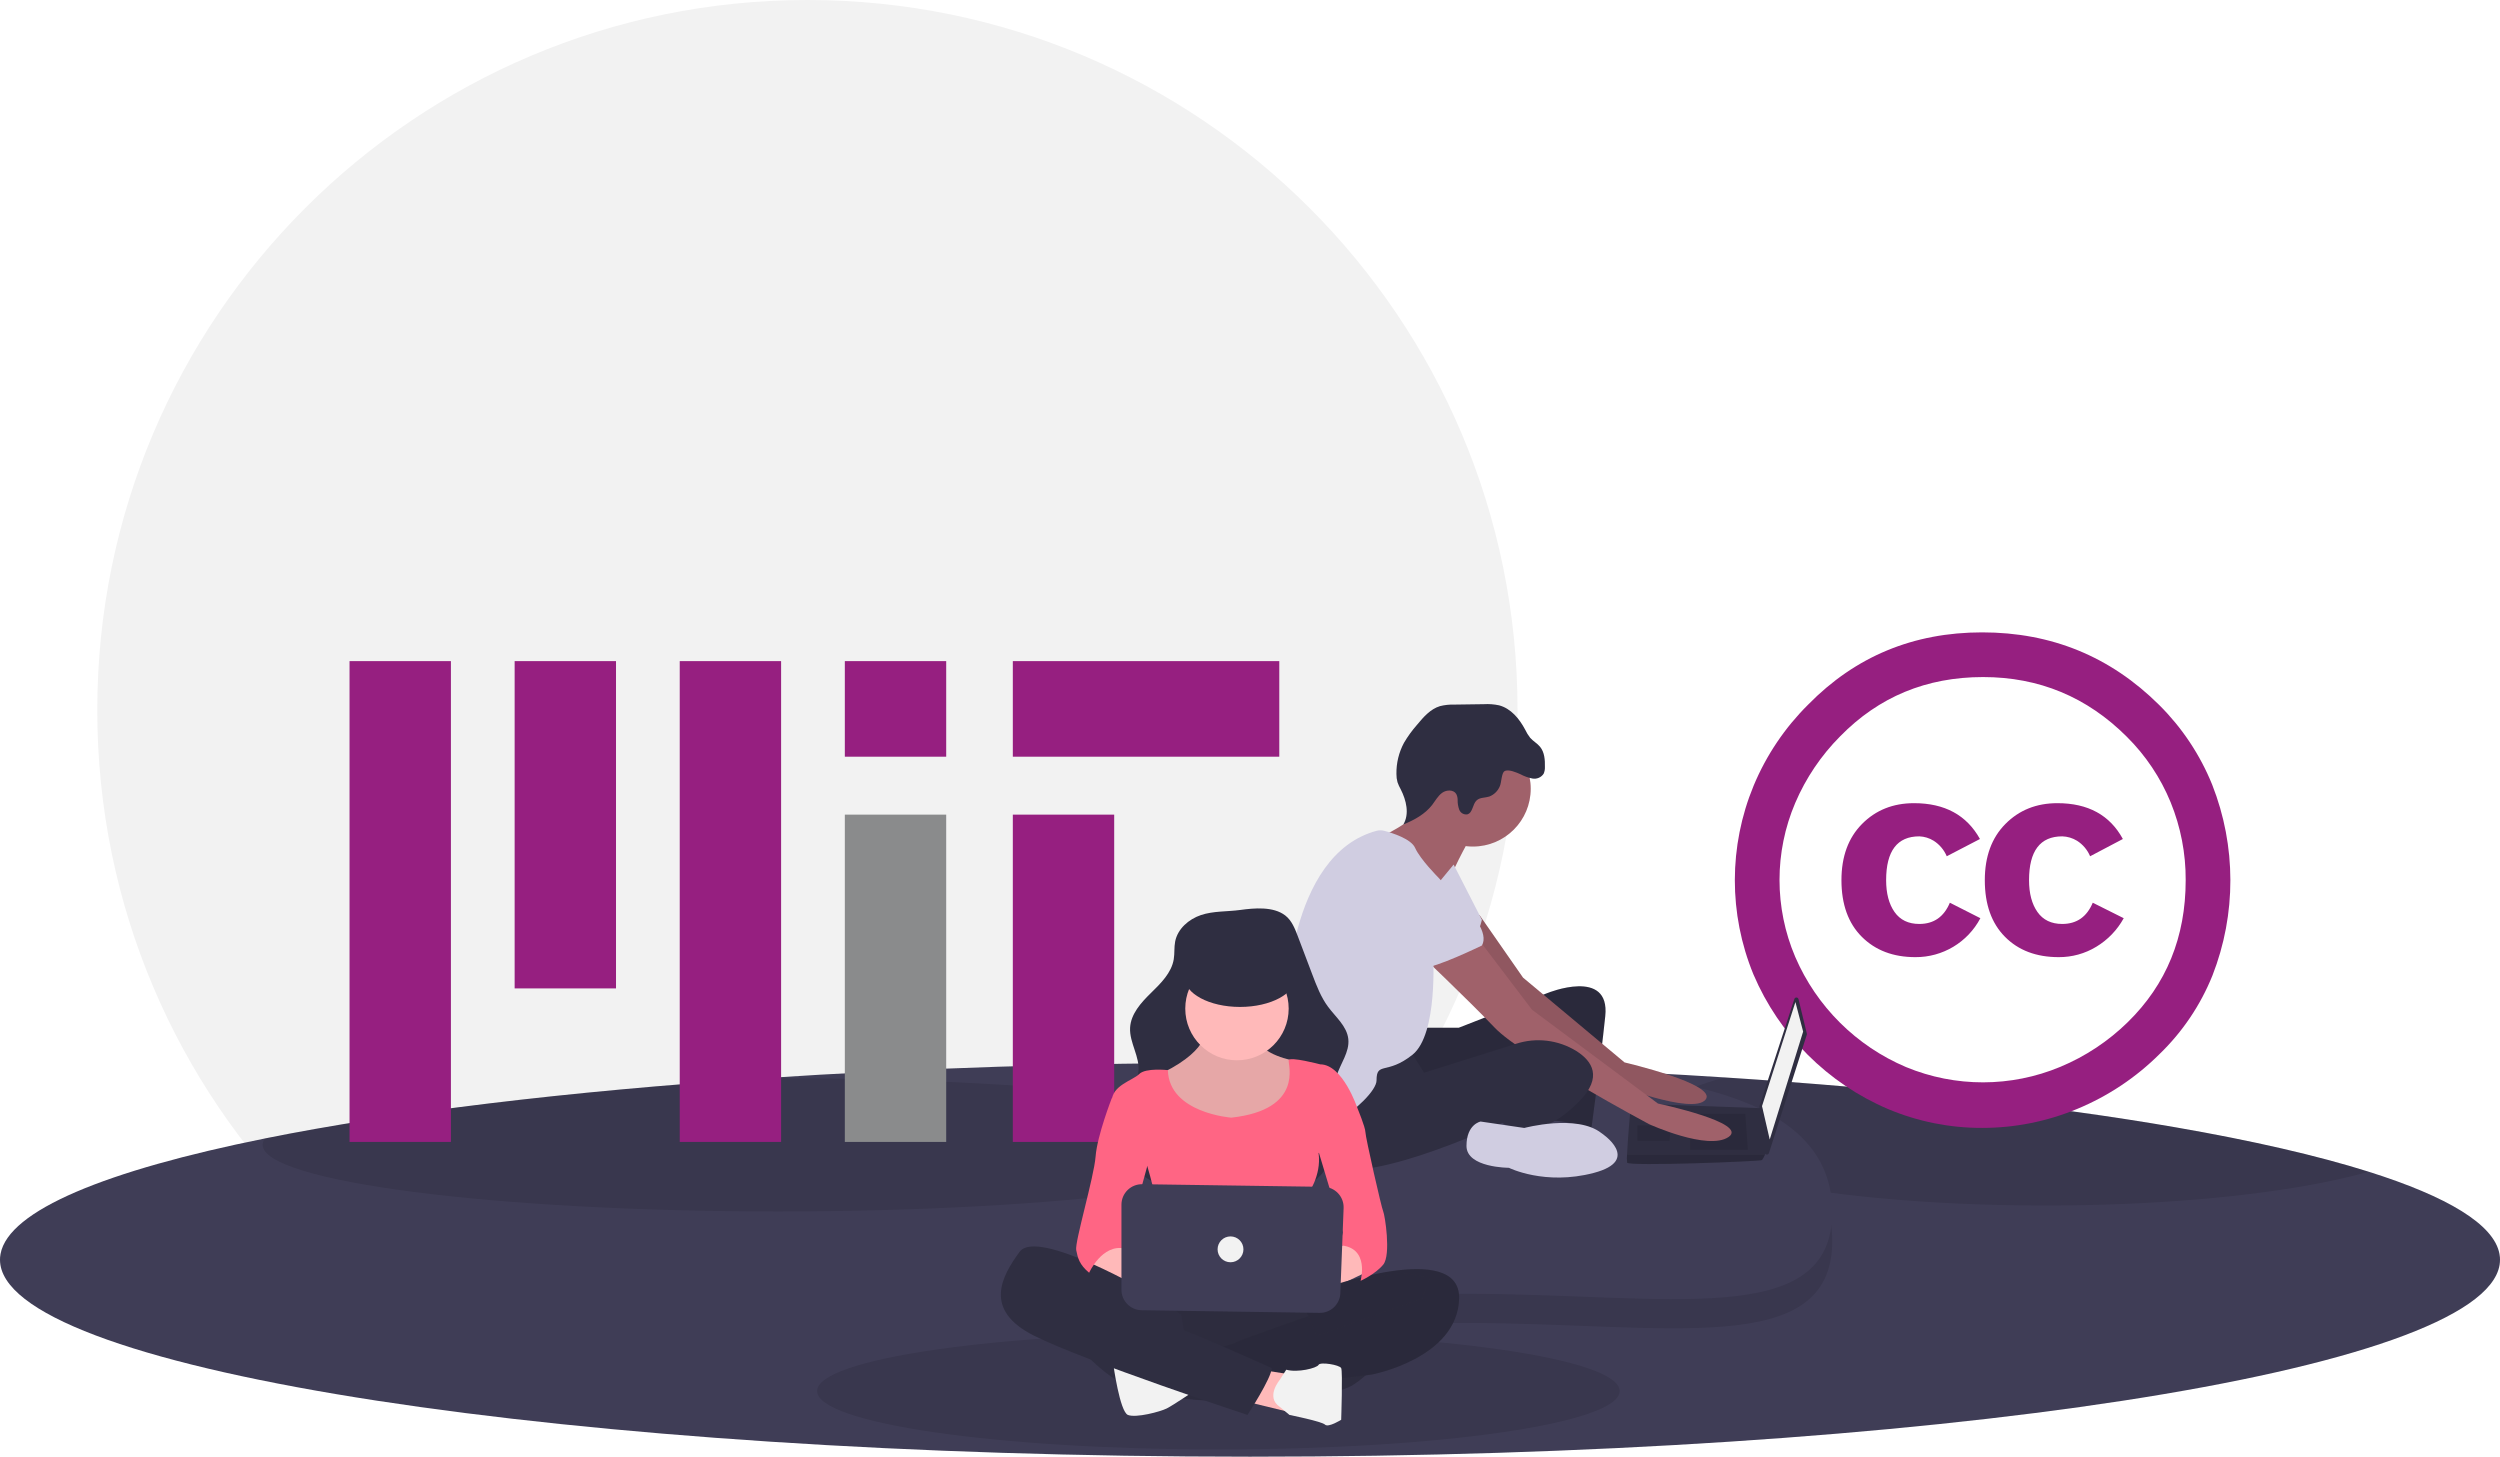
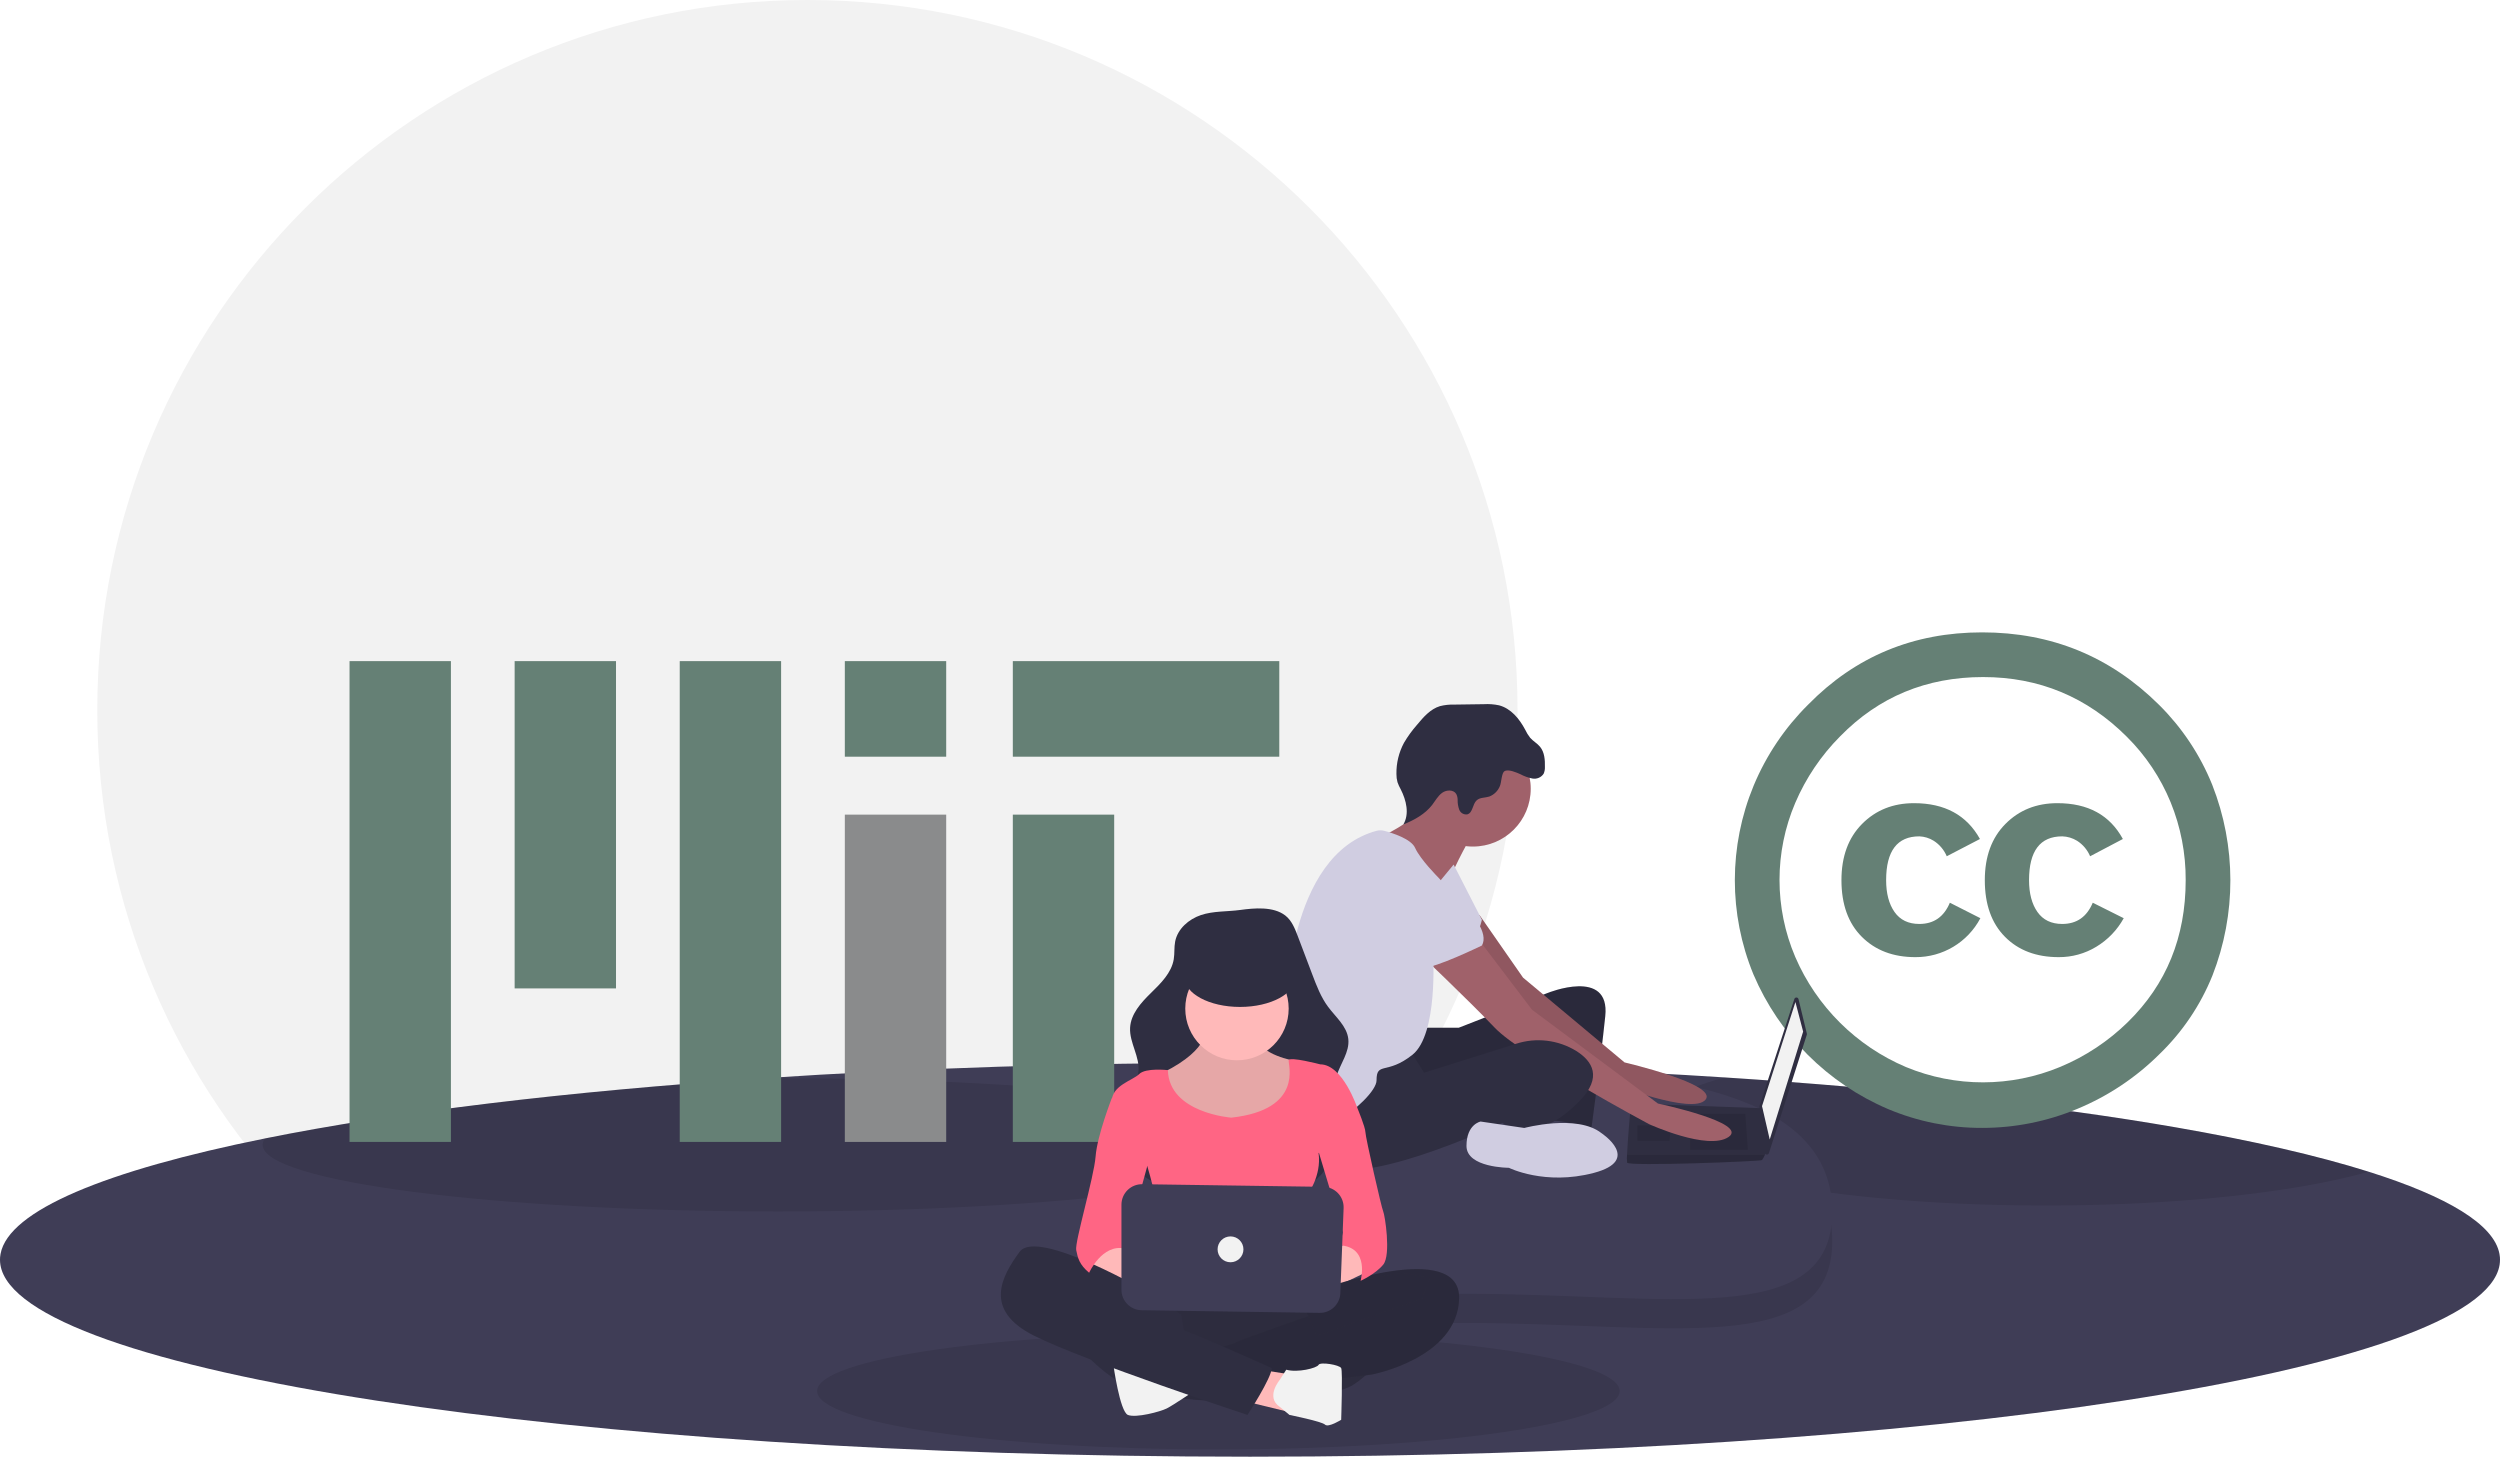
<svg xmlns="http://www.w3.org/2000/svg" id="a58ef234-55dd-4456-b368-278f056cc5c7" data-name="Layer 1" width="1028" height="598.997" viewBox="0 0 1028 598.997">
  <circle cx="332.005" cy="292.004" r="292.004" fill="#f2f2f2" />
  <path d="M1114,668.499a13.69,13.69,0,0,1-.17,2.12c-7.14,43.76-234.46,78.88-513.83,78.88s-506.69-35.12-513.83-78.88a13.675,13.675,0,0,1-.17-2.12c0-.2,0-.41.02-.61,0-.11.01-.21.01-.32a.489.489,0,0,0,.01-.12c.04-.45.1-.88.18-1.32,3.26-17.89,43.35-34.33,108.74-47.5,53.48-10.77,123.89-19.36,204.93-24.76,61.5-4.1,129.12-6.37,200.11-6.37,57.12,0,112.06,1.47,163.38,4.17h.02q16.11.855,31.74,1.87c71.33,4.62,134.63,11.69,185.63,20.54,31.37,5.45,58.1,11.58,79.19,18.22h.01c32.46,10.23,51.6,21.7,53.81,33.83.08.44.14.87.18,1.32a.487.487,0,0,0,.01.12c0,.11.01.21.01.32C1114,668.089,1114,668.299,1114,668.499Z" transform="translate(-86 -150.5013)" fill="#3f3d56" />
  <ellipse cx="501" cy="571.997" rx="165" ry="24" opacity="0.1" />
  <path d="M1059.96,632.299c-5.77,1.65-12.27,3.18-19.4,4.58-29.36,5.78-69.42,9.33-113.53,9.33-49.28,0-93.45-4.43-123.38-11.44-24.84-5.82-39.88-13.39-39.88-21.7,0-7.3,11.64-14.06,31.37-19.53,71.33,4.62,134.63,11.69,185.63,20.54C1012.14,619.529,1038.87,625.659,1059.96,632.299Z" transform="translate(-86 -150.5013)" opacity="0.1" />
  <path d="M618,621.249c0,15.13-94.92,27.4-212,27.4s-212-12.27-212-27.4a4.372,4.372,0,0,1,.96-2.62c53.48-10.77,123.89-19.36,204.93-24.76q3.045-.015,6.11-.01C523.08,593.859,618,606.119,618,621.249Z" transform="translate(-86 -150.5013)" opacity="0.1" />
-   <rect x="416.472" y="334.975" width="41.685" height="134.584" fill="#961f80" />
-   <rect x="279.506" y="271.851" width="41.685" height="197.708" fill="#961f80" />
-   <rect x="143.73" y="271.851" width="41.685" height="197.708" fill="#961f80" />
-   <rect x="211.618" y="271.851" width="41.685" height="134.584" fill="#961f80" />
-   <rect x="347.393" y="271.851" width="41.685" height="39.303" fill="#961f80" />
+   <rect x="416.472" y="334.975" width="41.685" height="134.584" fill="#658075" />
+   <rect x="279.506" y="271.851" width="41.685" height="197.708" fill="#658075" />
+   <rect x="143.73" y="271.851" width="41.685" height="197.708" fill="#658075" />
+   <rect x="211.618" y="271.851" width="41.685" height="134.584" fill="#658075" />
+   <rect x="347.393" y="271.851" width="41.685" height="39.303" fill="#658075" />
  <rect x="347.393" y="334.975" width="41.685" height="134.584" fill="#8a8b8c" />
-   <rect x="416.472" y="271.851" width="109.573" height="39.303" fill="#961f80" />
-   <path d="M901.062,410.53q42.748,0,72.774,29.839A97.983,97.983,0,0,1,995.668,473.208a107.346,107.346,0,0,1,.096,78.409,93.533,93.533,0,0,1-21.739,32.294,104.704,104.704,0,0,1-33.841,22.561,101.425,101.425,0,0,1-39.114,7.823,99.015,99.015,0,0,1-38.662-7.734A104.845,104.845,0,0,1,807.007,551.165a101.764,101.764,0,0,1,.089-77.594A102.307,102.307,0,0,1,829.565,440.185Q858.674,410.537,901.062,410.53Zm.369,18.377q-34.93,0-58.768,24.379A87.595,87.595,0,0,0,824.197,480.668a80.789,80.789,0,0,0,0,63.311,86.249,86.249,0,0,0,45.577,45.31,82.687,82.687,0,0,0,63.41-.089,87.995,87.995,0,0,0,27.741-18.374q23.831-23.287,23.828-58.405a83.659,83.659,0,0,0-6.186-32.02,81.465,81.465,0,0,0-18.002-26.929Q935.989,428.909,901.431,428.908Zm-1.277,66.591-13.649,7.097a14.006,14.006,0,0,0-5.365-6.368,12.087,12.087,0,0,0-5.916-1.818q-13.64,0-13.646,18.011,0,8.186,3.454,13.095,3.458,4.914,10.192,4.916,8.916,0,12.557-8.733l12.551,6.368a29.99,29.99,0,0,1-26.745,16.012q-13.644,0-22.016-8.37-8.367-8.367-8.367-23.284,0-14.557,8.46-23.105,8.458-8.549,21.38-8.552Q891.97,480.757,900.155,495.498Zm58.765,0-13.465,7.097a13.992,13.992,0,0,0-5.368-6.368,12.373,12.373,0,0,0-6.094-1.818q-13.644,0-13.649,18.011,0,8.186,3.458,13.095,3.453,4.914,10.192,4.916,8.907,0,12.548-8.733l12.735,6.368a31.277,31.277,0,0,1-11.274,11.736,29.398,29.398,0,0,1-15.464,4.276q-13.831,0-22.099-8.37-8.291-8.367-8.284-23.284,0-14.557,8.463-23.105,8.453-8.549,21.373-8.552Q950.912,480.757,958.919,495.498Z" transform="translate(-86 -150.5013)" fill="#961f80" />
+   <rect x="416.472" y="271.851" width="109.573" height="39.303" fill="#658075" />
+   <path d="M901.062,410.53q42.748,0,72.774,29.839A97.983,97.983,0,0,1,995.668,473.208a107.346,107.346,0,0,1,.096,78.409,93.533,93.533,0,0,1-21.739,32.294,104.704,104.704,0,0,1-33.841,22.561,101.425,101.425,0,0,1-39.114,7.823,99.015,99.015,0,0,1-38.662-7.734A104.845,104.845,0,0,1,807.007,551.165a101.764,101.764,0,0,1,.089-77.594A102.307,102.307,0,0,1,829.565,440.185Q858.674,410.537,901.062,410.53Zm.369,18.377q-34.93,0-58.768,24.379A87.595,87.595,0,0,0,824.197,480.668a80.789,80.789,0,0,0,0,63.311,86.249,86.249,0,0,0,45.577,45.31,82.687,82.687,0,0,0,63.41-.089,87.995,87.995,0,0,0,27.741-18.374q23.831-23.287,23.828-58.405a83.659,83.659,0,0,0-6.186-32.02,81.465,81.465,0,0,0-18.002-26.929Q935.989,428.909,901.431,428.908Zm-1.277,66.591-13.649,7.097a14.006,14.006,0,0,0-5.365-6.368,12.087,12.087,0,0,0-5.916-1.818q-13.64,0-13.646,18.011,0,8.186,3.454,13.095,3.458,4.914,10.192,4.916,8.916,0,12.557-8.733l12.551,6.368a29.99,29.99,0,0,1-26.745,16.012q-13.644,0-22.016-8.37-8.367-8.367-8.367-23.284,0-14.557,8.46-23.105,8.458-8.549,21.38-8.552Q891.97,480.757,900.155,495.498Zm58.765,0-13.465,7.097a13.992,13.992,0,0,0-5.368-6.368,12.373,12.373,0,0,0-6.094-1.818q-13.644,0-13.649,18.011,0,8.186,3.458,13.095,3.453,4.914,10.192,4.916,8.907,0,12.548-8.733l12.735,6.368a31.277,31.277,0,0,1-11.274,11.736,29.398,29.398,0,0,1-15.464,4.276q-13.831,0-22.099-8.37-8.291-8.367-8.284-23.284,0-14.557,8.463-23.105,8.453-8.549,21.373-8.552Q950.912,480.757,958.919,495.498Z" transform="translate(-86 -150.5013)" fill="#658075" />
  <path d="M839.417,660.837c0,48.737-67.934,33.663-151.113,33.663s-150.104,15.075-150.104-33.663,67.925-59.337,151.104-59.337S839.417,612.099,839.417,660.837Z" transform="translate(-86 -150.5013)" opacity="0.1" />
  <path d="M839.417,648.837c0,48.737-67.934,33.663-151.113,33.663s-150.104,15.075-150.104-33.663,67.925-59.337,151.104-59.337S839.417,600.099,839.417,648.837Z" transform="translate(-86 -150.5013)" fill="#3f3d56" />
  <path d="M825.542,561.343l3.434,14.164a.885.885,0,0,1-.017.478l-15.575,48.673a.885.885,0,0,1-1.722-.17l-2.155-18.961a.885.885,0,0,1,.038-.374l14.297-43.876A.885.885,0,0,1,825.542,561.343Z" transform="translate(-86 -150.5013)" fill="#2f2e41" />
  <polygon points="738.278 412.038 741.449 424.19 727.711 468.572 724.541 454.835 738.278 412.038" fill="#f2f2f2" />
  <path d="M755.064,628.584c.528,1.585,54.949-.528,55.477-1.057a11.469,11.469,0,0,0,1.162-2.113c.497-1.057.951-2.113.951-2.113l-2.113-17.108L756.649,604.279s-1.347,14.498-1.622,21.134A15.853,15.853,0,0,0,755.064,628.584Z" transform="translate(-86 -150.5013)" fill="#2f2e41" />
  <polygon points="717.673 458.005 718.729 472.799 694.953 472.799 694.953 458.005 717.673 458.005" opacity="0.1" />
  <polygon points="687.028 462.76 687.17 462.732 686.5 469.1 673.291 469.1 673.291 462.76 687.028 462.76" opacity="0.1" />
  <path d="M755.064,628.584c.528,1.585,54.949-.528,55.477-1.057a11.469,11.469,0,0,0,1.162-2.113H755.027A15.853,15.853,0,0,0,755.064,628.584Z" transform="translate(-86 -150.5013)" opacity="0.1" />
  <path d="M671.055,573.106h14.794l36.457-14.266s25.889-10.567,23.776,9.51S740.27,615.375,740.27,615.375s-11.624-5.284-17.964-3.698-2.113-32.23-2.113-32.23-51.779,24.833-56.534,21.663-5.812-25.361-5.812-25.361Z" transform="translate(-86 -150.5013)" fill="#2f2e41" />
  <path d="M671.055,573.106h14.794l36.457-14.266s25.889-10.567,23.776,9.51S740.27,615.375,740.27,615.375s-11.624-5.284-17.964-3.698-2.113-32.23-2.113-32.23-51.779,24.833-56.534,21.663-5.812-25.361-5.812-25.361Z" transform="translate(-86 -150.5013)" opacity="0.1" />
  <path d="M694.363,526.777l17.904,25.723,41.74,34.871s38.57,8.982,33.286,15.322-37.513-6.34-37.513-6.34S701.7,561.483,700.115,558.841s-19.021-27.474-19.021-27.474Z" transform="translate(-86 -150.5013)" fill="#a0616a" />
  <path d="M694.363,526.777l17.904,25.723,41.74,34.871s38.57,8.982,33.286,15.322-37.513-6.34-37.513-6.34S701.7,561.483,700.115,558.841s-19.021-27.474-19.021-27.474Z" transform="translate(-86 -150.5013)" opacity="0.1" />
  <circle cx="605.661" cy="324.331" r="23.776" fill="#a0616a" />
  <path d="M690.076,495.967s-7.925,13.737-9.51,21.134-23.776-14.794-23.776-14.794l-2.906-7.661s20.87-9.775,19.285-17.7S690.076,495.967,690.076,495.967Z" transform="translate(-86 -150.5013)" fill="#a0616a" />
  <path d="M683.736,506.005l11.624,22.719s-2.642,11.095-6.869,12.152-22.191-13.737-22.191-13.737Z" transform="translate(-86 -150.5013)" fill="#d0cde1" />
  <path d="M694.303,537.178l21.663,28.531,51.779,38.57s37.513,7.925,29.06,13.737-32.758-5.284-32.758-5.284-52.307-28.003-63.403-39.627-31.701-31.173-31.701-31.173Z" transform="translate(-86 -150.5013)" fill="#a0616a" />
  <path d="M665.244,581.56l6.34,10.039,37.839-11.905a29.751,29.751,0,0,1,24.771,2.989c6.604,4.161,10.831,10.765,1.321,20.54-19.021,19.549-31.701,8.982-31.701,8.982s-63.931,30.116-74.498,15.322-11.095-22.191-11.095-22.191S658.903,579.975,665.244,581.56Z" transform="translate(-86 -150.5013)" fill="#2f2e41" />
  <path d="M744.497,616.432s16.907,11.095-3.17,16.379-34.871-2.113-34.871-2.113-17.436,0-17.436-8.982,5.812-10.039,5.812-10.039l17.964,2.642S734.458,608.506,744.497,616.432Z" transform="translate(-86 -150.5013)" fill="#d0cde1" />
  <path d="M711.166,468.851a17.728,17.728,0,0,0,4.982,1.785,4.548,4.548,0,0,0,4.595-1.969,6.181,6.181,0,0,0,.522-2.795c.064-2.901-.146-6.038-1.985-8.283-1.17-1.429-2.878-2.33-4.089-3.724a17.598,17.598,0,0,1-2.067-3.378c-2.356-4.424-5.843-8.676-10.69-9.951a23.183,23.183,0,0,0-6.24-.477l-12.206.172a21.251,21.251,0,0,0-5.872.632c-3.929,1.188-6.789,4.492-9.409,7.651a47.851,47.851,0,0,0-5.396,7.448,26.133,26.133,0,0,0-3.098,12.804,11.98,11.98,0,0,0,.439,3.388,18.801,18.801,0,0,0,1.332,2.925c2.289,4.496,3.648,10.112,1.07,14.449,4.478-1.829,8.909-4.228,11.863-8.058,1.321-1.714,2.358-3.72,4.119-4.977s4.631-1.367,5.761.479a5.163,5.163,0,0,1,.583,2.418,11.084,11.084,0,0,0,.668,4.081,3.058,3.058,0,0,0,3.322,1.896c2.3-.648,2.08-4.179,3.852-5.782,1.346-1.218,3.422-.985,5.15-1.538a7.643,7.643,0,0,0,4.387-4.321c.655-1.468.645-5.31,1.884-6.105C706.194,466.625,709.726,468.21,711.166,468.851Z" transform="translate(-86 -150.5013)" fill="#2f2e41" />
  <path d="M651.996,492.139a6.271,6.271,0,0,1,3.264.008c3.392.911,10.995,3.321,12.625,6.989,2.113,4.755,9.51,12.152,9.51,12.152s10.039,10.039,7.925,16.907-10.039,14.794-10.039,14.794,2.113,32.758-8.454,41.212-14.794,2.642-14.794,10.567-32.758,32.758-39.098,17.436c0,0,3.17-28.531,2.113-38.57C614.008,563.741,615.533,502.011,651.996,492.139Z" transform="translate(-86 -150.5013)" fill="#d0cde1" />
  <path d="M668.942,505.477s32.23,23.776,26.418,33.815c0,0-19.549,9.51-23.776,8.982s-20.606-19.021-24.833-20.606S640.411,497.552,668.942,505.477Z" transform="translate(-86 -150.5013)" fill="#d0cde1" />
  <path d="M579.811,526.783c-5.013,1.693-9.554,5.652-10.58,10.843-.476,2.406-.184,4.907-.585,7.327-.929,5.612-5.334,9.897-9.396,13.878s-8.258,8.606-8.555,14.286c-.325,6.22,4.186,12.047,3.406,18.226-.907,7.179-8.489,11.831-10.364,18.82-1.252,4.667.282,9.694,2.805,13.815,4.809,7.852,13.028,13.183,21.781,16.041s18.075,3.459,27.282,3.556c11.211.117,23.383-.845,31.806-8.244a25.48,25.48,0,0,0,8.459-16.588c.8-8.571-2.777-17.426-.31-25.673,1.553-5.19,5.447-9.93,4.866-15.316-.568-5.266-5.168-8.999-8.323-13.253-2.946-3.972-4.734-8.663-6.486-13.288l-5.995-15.824c-1.178-3.111-2.473-6.382-5.099-8.424-4.917-3.822-12.822-3.071-18.572-2.283C590.619,525.412,584.94,525.051,579.811,526.783Z" transform="translate(-86 -150.5013)" fill="#2f2e41" />
  <path d="M581.688,572.877s2.657,8.637-17.274,18.602,1.993,20.595,1.993,20.595l23.253,5.315s23.917-3.322,26.575-7.308,7.308-17.274,5.979-19.267a31.061,31.061,0,0,0-3.322-3.986s-15.945-2.657-15.281-9.966S581.688,572.877,581.688,572.877Z" transform="translate(-86 -150.5013)" fill="#ffb9b9" />
  <path d="M581.688,572.877s2.657,8.637-17.274,18.602,1.993,20.595,1.993,20.595l23.253,5.315s23.917-3.322,26.575-7.308,7.308-17.274,5.979-19.267a31.061,31.061,0,0,0-3.322-3.986s-15.945-2.657-15.281-9.966S581.688,572.877,581.688,572.877Z" transform="translate(-86 -150.5013)" opacity="0.1" />
  <circle cx="508.643" cy="414.736" r="21.26" fill="#ffb9b9" />
  <path d="M592.318,610.082s-25.604-1.872-26.089-19.539c0,0-9.122-1.057-11.78,1.601s-11.294,4.651-11.294,11.294,14.616,26.575,14.616,26.575,7.972,26.575,4.651,31.225-3.986,16.609-3.986,16.609,33.218-2.657,38.533,0,26.575,2.657,27.904,0-1.329-35.876-1.329-35.876,5.979-7.972,4.651-17.274L644.139,606.096s-5.979-17.938-15.281-17.938c0,0-12.623-3.322-12.955-1.661S622.215,606.76,592.318,610.082Z" transform="translate(-86 -150.5013)" fill="#ff6584" />
  <path d="M532.525,668.547s5.979,9.301,21.26,11.294,17.938-3.322,16.609-4.651-17.274-7.308-17.274-7.308l-9.301-7.308Z" transform="translate(-86 -150.5013)" fill="#ffb9b9" />
  <path d="M641.481,660.574l-17.274,9.966s-22.589-1.329-13.952,5.315,24.582,3.986,24.582,3.986l15.281-7.308Z" transform="translate(-86 -150.5013)" fill="#ffb9b9" />
  <path d="M555.113,677.848s-15.945,39.198,3.322,45.177,72.416,4.651,84.375-3.322,15.281-18.602,13.287-21.924-15.281-12.623-24.582-13.287S555.113,677.848,555.113,677.848Z" transform="translate(-86 -150.5013)" fill="#2f2e41" />
  <path d="M555.113,677.848s-15.945,39.198,3.322,45.177,72.416,4.651,84.375-3.322,15.281-18.602,13.287-21.924-15.281-12.623-24.582-13.287S555.113,677.848,555.113,677.848Z" transform="translate(-86 -150.5013)" opacity="0.05" />
  <path d="M630.378,680.283s56.281-20.373,55.617,4.208-35.876,31.225-35.876,31.225l-10.63,1.329-58.465,1.993s1.993-10.63-2.657-11.959c0,0,15.281-3.986,15.945-4.651s38.533-13.952,41.191-14.616,10.63-5.979,16.609-5.315c0,0,6.644-5.315,13.952-3.986l-20.595,1.329Z" transform="translate(-86 -150.5013)" fill="#2f2e41" />
  <path d="M630.378,680.283s56.281-20.373,55.617,4.208-35.876,31.225-35.876,31.225l-10.63,1.329-58.465,1.993s1.993-10.63-2.657-11.959c0,0,15.281-3.986,15.945-4.651s38.533-13.952,41.191-14.616,10.63-5.979,16.609-5.315c0,0,6.644-5.315,13.952-3.986l-20.595,1.329Z" transform="translate(-86 -150.5013)" opacity="0.1" />
  <polygon points="534.434 533.081 541.53 549.271 584.714 533.99 588.036 525.354 576.741 523.36 554.035 527.347 544.187 530.004 534.434 533.081" fill="#2f2e41" />
  <polygon points="534.434 533.081 541.53 549.271 584.714 533.99 588.036 525.354 576.741 523.36 554.035 527.347 544.187 530.004 534.434 533.081" opacity="0.1" />
  <path d="M528.538,703.094s12.623,15.945,27.239,19.931,22.589-1.329,22.589-1.329L573.716,703.094l-1.993-11.959L563.086,685.156l-17.274-7.972-20.595-6.644s-8.637-1.329-8.637,0,7.972,21.26,7.972,21.26Z" transform="translate(-86 -150.5013)" fill="#2f2e41" />
  <path d="M543.819,711.731s2.657,19.267,5.979,20.595,13.287-1.329,15.945-2.657,11.691-7.459,11.691-7.459S545.812,710.402,543.819,711.731Z" transform="translate(-86 -150.5013)" fill="#f2f2f2" />
  <polygon points="518.277 563.223 530.9 565.216 529.571 580.496 511.964 576.22 518.277 563.223" fill="#ffb9b9" />
  <path d="M612.186,717.977s-5.916,7.042.063,11.028l3.986,3.322s13.287,2.657,14.616,3.986,6.644-1.993,6.644-1.993.664-19.931,0-21.26-8.637-2.657-9.301-1.329-8.637,3.322-13.287,1.993Z" transform="translate(-86 -150.5013)" fill="#f2f2f2" />
  <path d="M559.099,682.499s-46.506-27.239-53.814-17.274-15.281,23.917,5.979,34.547,87.697,32.554,87.697,32.554,9.966-15.281,9.966-19.267c0,0-35.212-15.945-41.191-17.274s-29.897-16.609-33.219-17.938-7.972-5.315-7.972-5.315Z" transform="translate(-86 -150.5013)" fill="#2f2e41" />
  <path d="M545.812,600.117l-2.657,1.993s-5.979,15.281-6.644,23.917-8.637,35.212-7.972,38.533,1.329,5.979,5.315,9.301c0,0,5.315-11.959,14.616-9.966l11.294-41.191Z" transform="translate(-86 -150.5013)" fill="#ff6584" />
  <path d="M638.824,600.117l5.315,5.979s3.322,7.972,3.322,9.966,6.644,31.225,7.308,32.554,3.322,17.938,0,21.924-9.301,6.644-9.301,6.644,3.986-13.952-8.637-14.616l1.329-5.315-11.959-39.862Z" transform="translate(-86 -150.5013)" fill="#ff6584" />
  <path d="M547.141,645.858v34.995a8.413,8.413,0,0,0,8.289,8.413l73.185,1.084a8.413,8.413,0,0,0,8.532-8.089l1.346-34.999a8.413,8.413,0,0,0-8.285-8.736l-74.531-1.08A8.413,8.413,0,0,0,547.141,645.858Z" transform="translate(-86 -150.5013)" fill="#3f3d56" />
  <ellipse cx="509.89" cy="401.732" rx="22.884" ry="12.322" fill="#2f2e41" />
  <circle cx="505.986" cy="513.727" r="5.315" fill="#f2f2f2" />
</svg>
